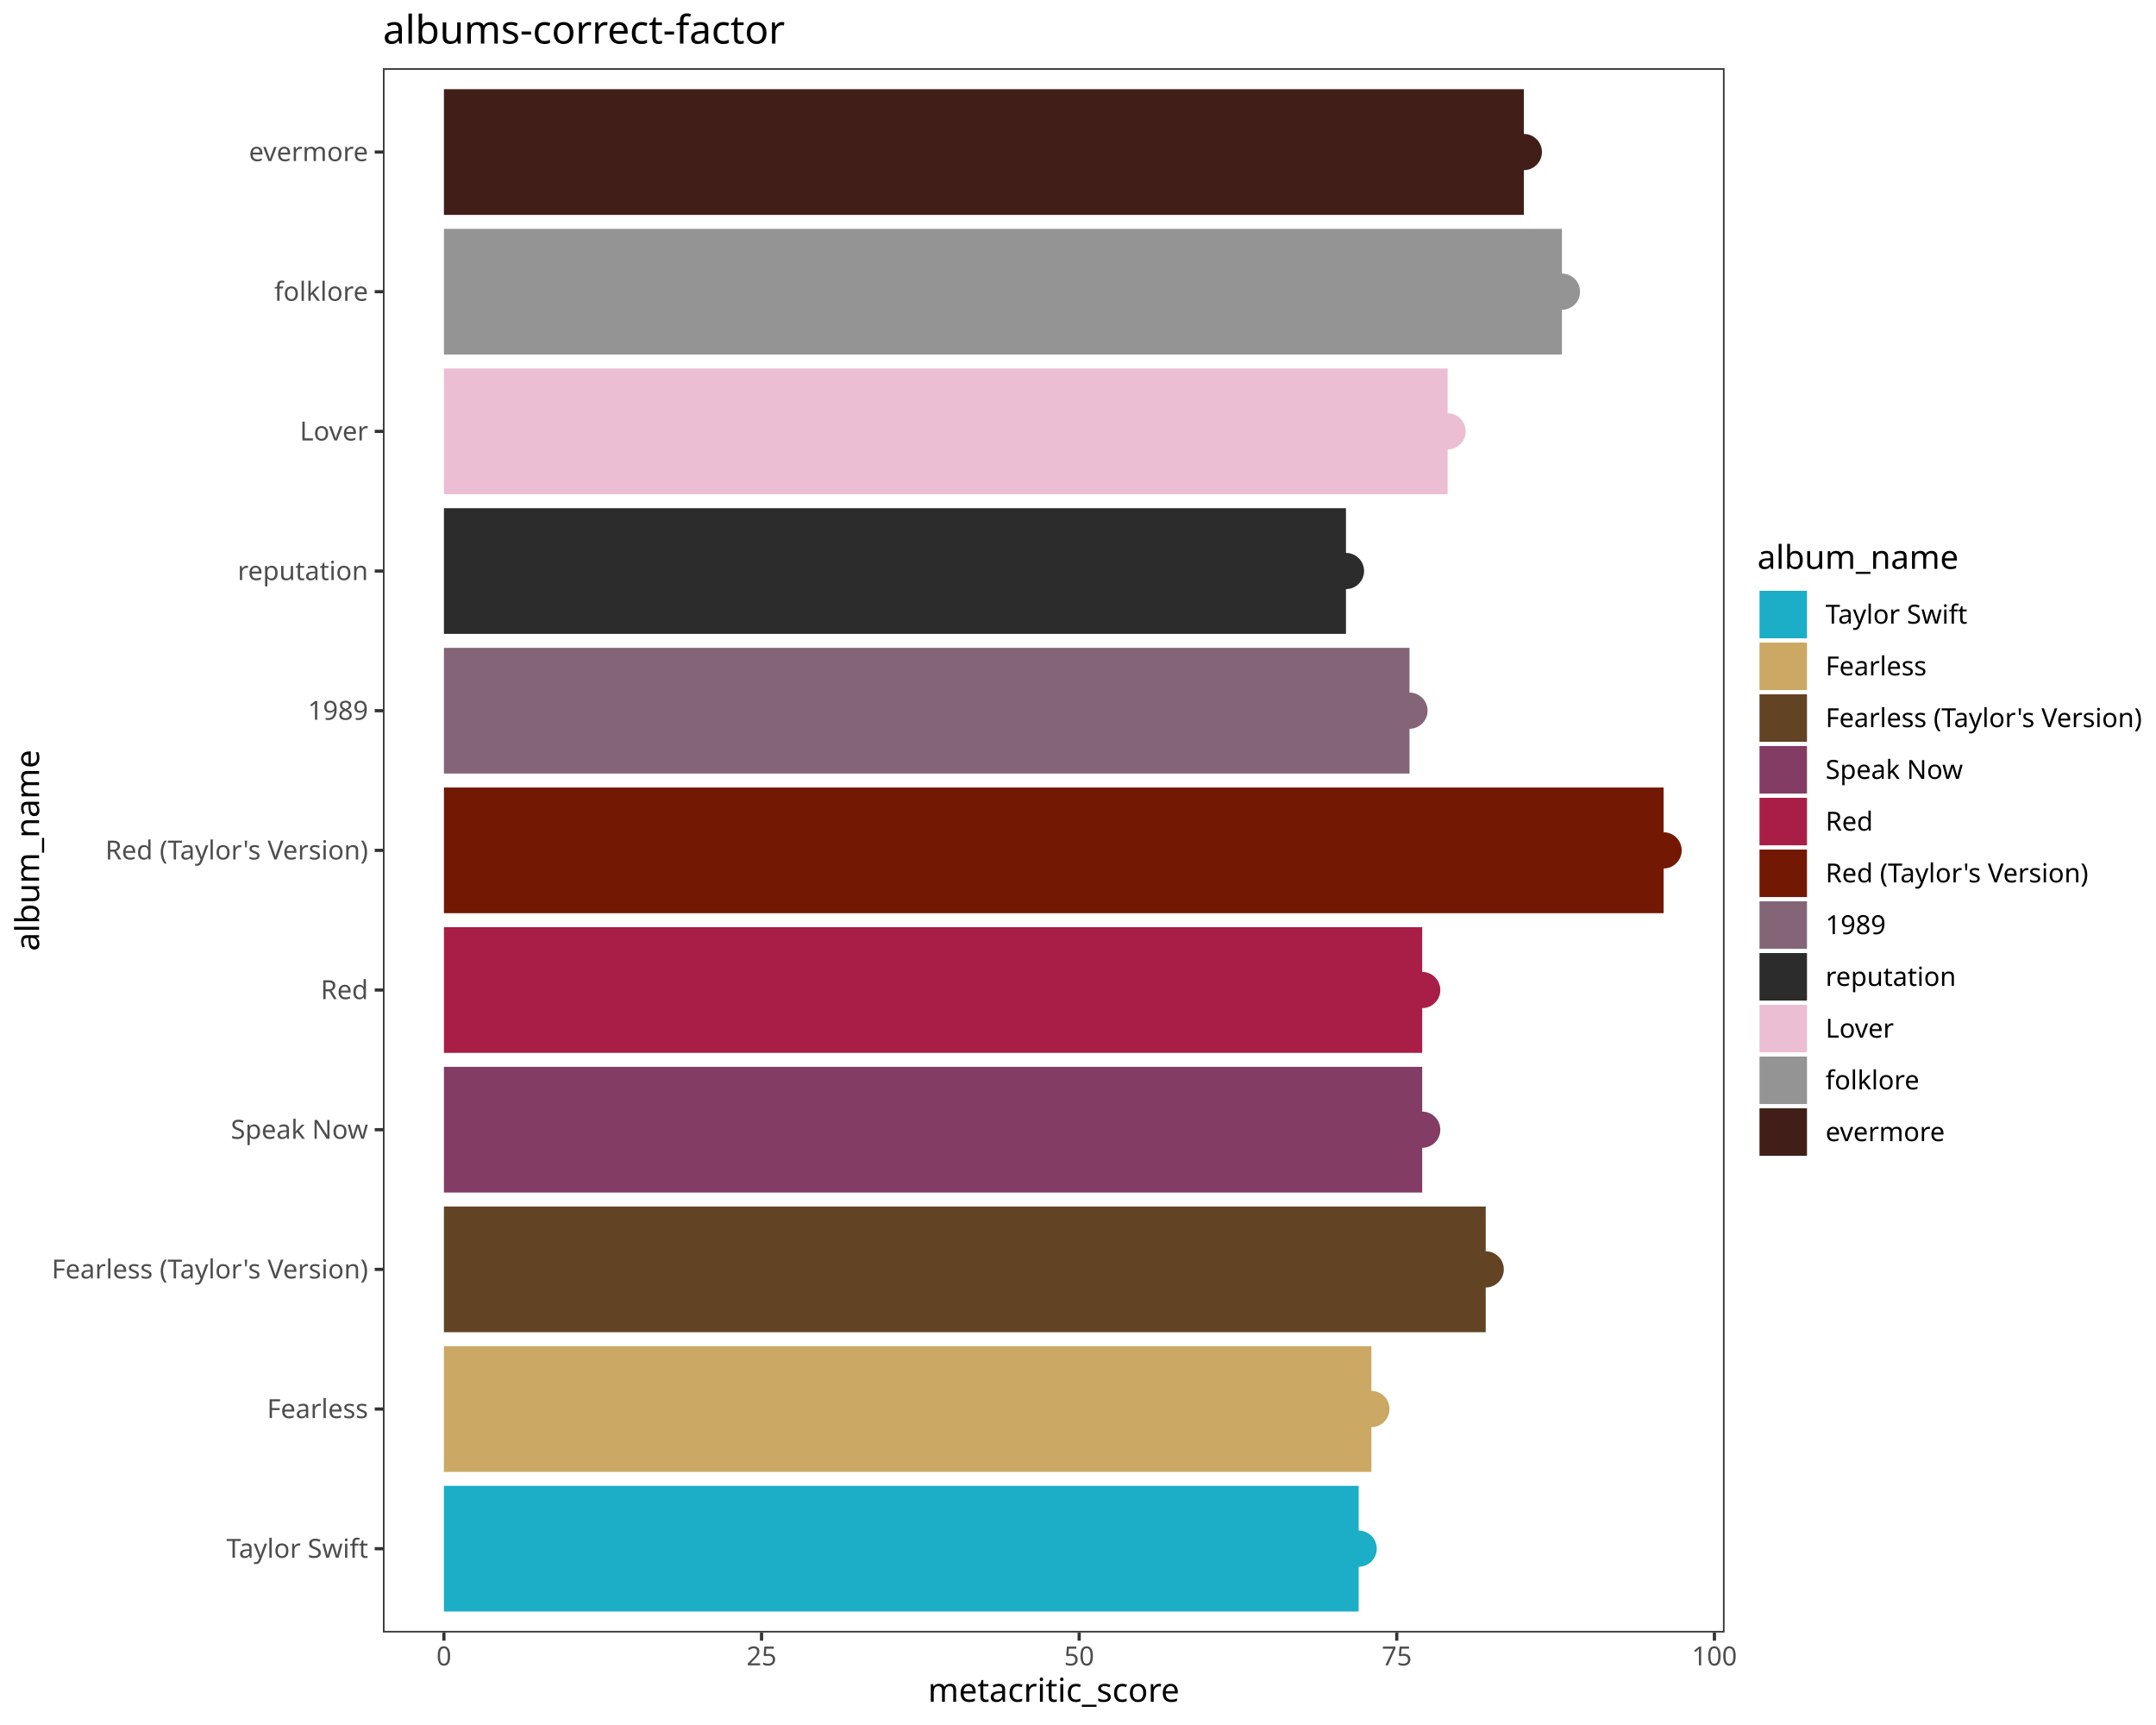
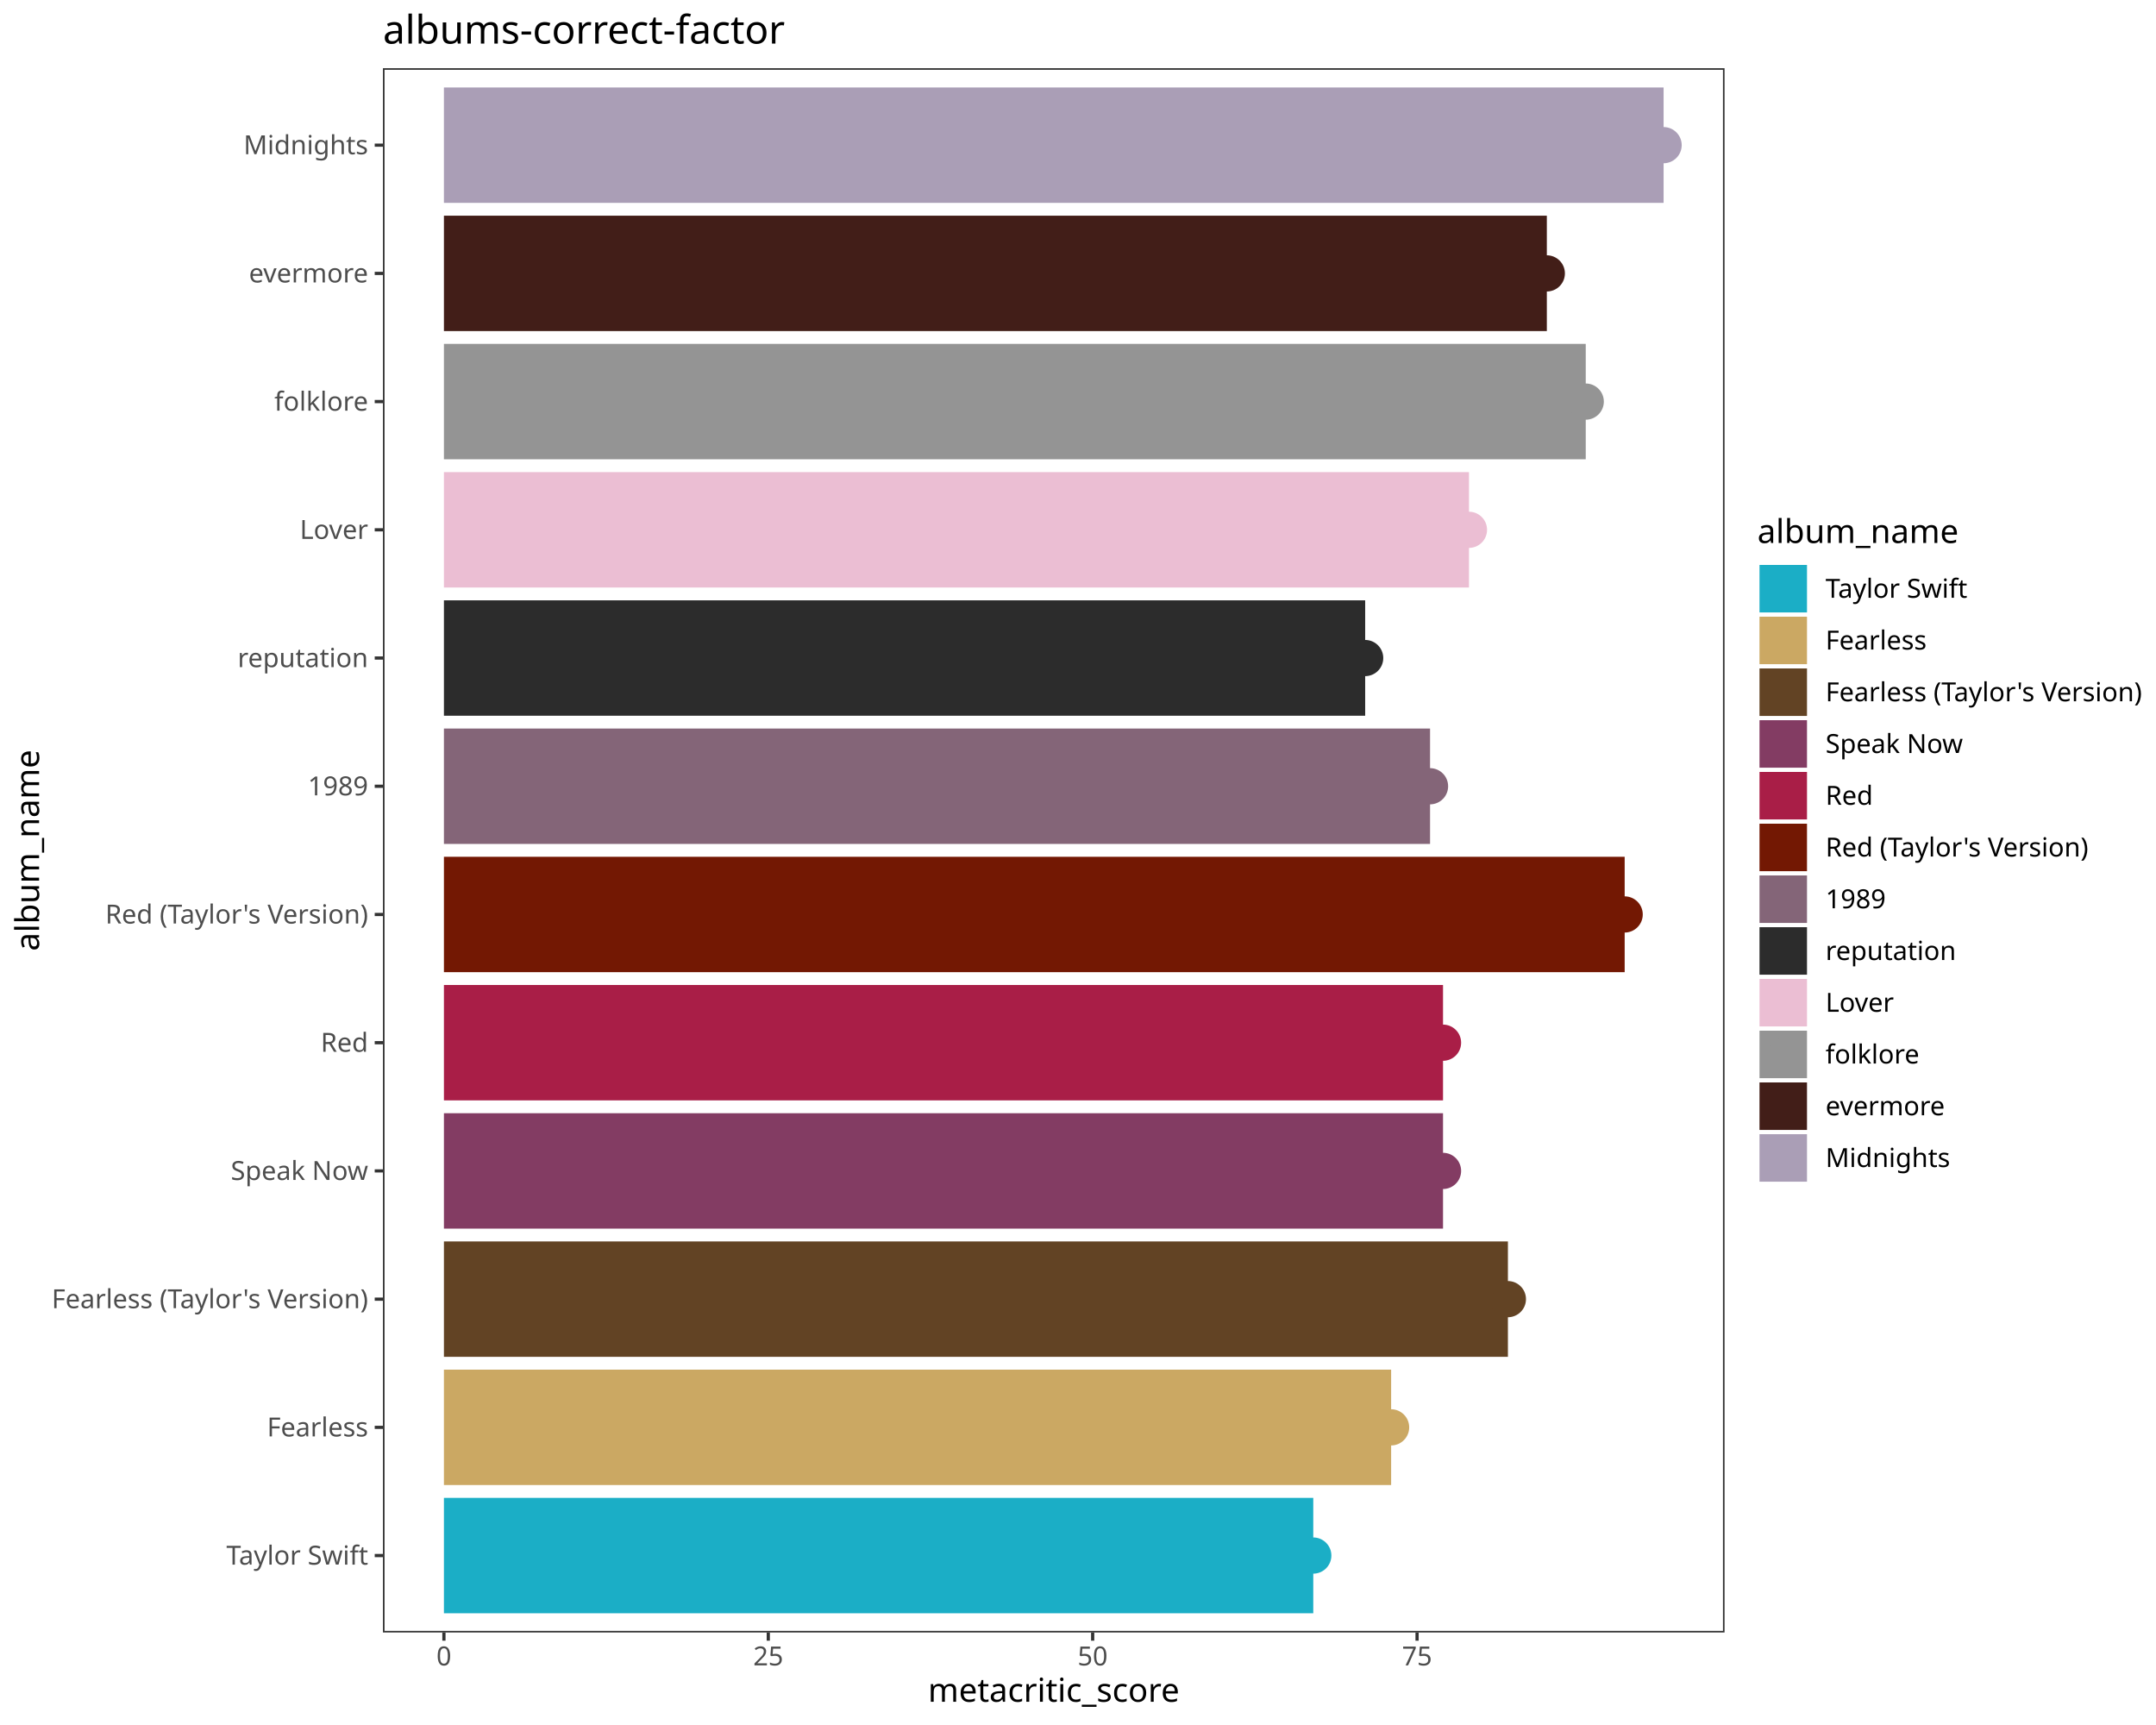
<svg xmlns="http://www.w3.org/2000/svg" class="svglite" data-engine-version="2.0" width="720.00pt" height="576.00pt" viewBox="0 0 720.00 576.00">
  <defs>
    <style type="text/css">
    .svglite line, .svglite polyline, .svglite polygon, .svglite path, .svglite rect, .svglite circle {
      fill: none;
      stroke: #000000;
      stroke-linecap: round;
      stroke-linejoin: round;
      stroke-miterlimit: 10.00;
    }
  </style>
  </defs>
  <rect width="100%" height="100%" style="stroke: none; fill: #FFFFFF;" />
  <defs>
    <clipPath id="cpMC4wMHw3MjAuMDB8MC4wMHw1NzYuMDA=">
      <rect x="0.00" y="0.00" width="720.00" height="576.00" />
    </clipPath>
  </defs>
  <g clip-path="url(#cpMC4wMHw3MjAuMDB8MC4wMHw1NzYuMDA=)">
    <rect x="0.00" y="0.00" width="720.00" height="576.00" style="stroke-width: 1.07; stroke: #FFFFFF; fill: #FFFFFF;" />
  </g>
  <defs>
    <clipPath id="cpMTI3Ljg4fDU3NS45M3wyMi43OHw1NDUuMTE=">
      <rect x="127.88" y="22.78" width="448.04" height="522.33" />
    </clipPath>
  </defs>
  <g clip-path="url(#cpMTI3Ljg4fDU3NS45M3wyMi43OHw1NDUuMTE=)">
    <rect x="127.88" y="22.78" width="448.04" height="522.33" style="stroke-width: 1.07; stroke: none; fill: #FFFFFF;" />
-     <rect x="148.25" y="496.14" width="305.48" height="41.97" style="stroke-width: 1.07; stroke: none; stroke-linecap: square; stroke-linejoin: miter; fill: #1BAEC6;" />
-     <rect x="148.25" y="449.51" width="309.73" height="41.97" style="stroke-width: 1.07; stroke: none; stroke-linecap: square; stroke-linejoin: miter; fill: #CBA863;" />
-     <rect x="148.25" y="356.23" width="326.70" height="41.97" style="stroke-width: 1.07; stroke: none; stroke-linecap: square; stroke-linejoin: miter; fill: #833C63;" />
-     <rect x="148.25" y="309.60" width="326.70" height="41.97" style="stroke-width: 1.07; stroke: none; stroke-linecap: square; stroke-linejoin: miter; fill: #A91E47;" />
-     <rect x="148.25" y="216.33" width="322.46" height="41.97" style="stroke-width: 1.07; stroke: none; stroke-linecap: square; stroke-linejoin: miter; fill: #846578;" />
-     <rect x="148.25" y="169.69" width="301.24" height="41.97" style="stroke-width: 1.07; stroke: none; stroke-linecap: square; stroke-linejoin: miter; fill: #2C2C2C;" />
-     <rect x="148.25" y="123.05" width="335.18" height="41.97" style="stroke-width: 1.07; stroke: none; stroke-linecap: square; stroke-linejoin: miter; fill: #EBBED3;" />
-     <rect x="148.25" y="76.42" width="373.37" height="41.97" style="stroke-width: 1.07; stroke: none; stroke-linecap: square; stroke-linejoin: miter; fill: #949494;" />
-     <rect x="148.25" y="29.78" width="360.64" height="41.97" style="stroke-width: 1.07; stroke: none; stroke-linecap: square; stroke-linejoin: miter; fill: #421E18;" />
-     <rect x="148.25" y="402.87" width="347.91" height="41.97" style="stroke-width: 1.07; stroke: none; stroke-linecap: square; stroke-linejoin: miter; fill: #624324;" />
-     <rect x="148.25" y="262.96" width="407.31" height="41.97" style="stroke-width: 1.07; stroke: none; stroke-linecap: square; stroke-linejoin: miter; fill: #731803;" />
-     <circle cx="453.73" cy="517.13" r="5.69" style="stroke-width: 0.71; stroke: #1BAEC6; fill: #1BAEC6;" />
-     <circle cx="457.97" cy="470.49" r="5.69" style="stroke-width: 0.71; stroke: #CBA863; fill: #CBA863;" />
-     <circle cx="474.95" cy="377.22" r="5.69" style="stroke-width: 0.71; stroke: #833C63; fill: #833C63;" />
-     <circle cx="474.95" cy="330.58" r="5.69" style="stroke-width: 0.71; stroke: #A91E47; fill: #A91E47;" />
-     <circle cx="470.70" cy="237.31" r="5.69" style="stroke-width: 0.71; stroke: #846578; fill: #846578;" />
-     <circle cx="449.49" cy="190.67" r="5.69" style="stroke-width: 0.71; stroke: #2C2C2C; fill: #2C2C2C;" />
-     <circle cx="483.43" cy="144.04" r="5.69" style="stroke-width: 0.71; stroke: #EBBED3; fill: #EBBED3;" />
-     <circle cx="521.62" cy="97.40" r="5.69" style="stroke-width: 0.71; stroke: #949494; fill: #949494;" />
-     <circle cx="508.89" cy="50.77" r="5.69" style="stroke-width: 0.71; stroke: #421E18; fill: #421E18;" />
-     <circle cx="496.16" cy="423.86" r="5.69" style="stroke-width: 0.71; stroke: #624324; fill: #624324;" />
-     <circle cx="555.56" cy="283.95" r="5.69" style="stroke-width: 0.71; stroke: #731803; fill: #731803;" />
+     <rect x="148.25" y="500.16" width="290.32" height="38.53" style="stroke-width: 1.07; stroke: none; stroke-linecap: square; stroke-linejoin: miter; fill: #1BAEC6;" />
+     <rect x="148.25" y="457.34" width="316.32" height="38.53" style="stroke-width: 1.07; stroke: none; stroke-linecap: square; stroke-linejoin: miter; fill: #CBA863;" />
+     <rect x="148.25" y="371.72" width="333.65" height="38.53" style="stroke-width: 1.07; stroke: none; stroke-linecap: square; stroke-linejoin: miter; fill: #833C63;" />
+     <rect x="148.25" y="328.90" width="333.65" height="38.53" style="stroke-width: 1.07; stroke: none; stroke-linecap: square; stroke-linejoin: miter; fill: #A91E47;" />
+     <rect x="148.25" y="243.27" width="329.32" height="38.53" style="stroke-width: 1.07; stroke: none; stroke-linecap: square; stroke-linejoin: miter; fill: #846578;" />
+     <rect x="148.25" y="200.46" width="307.65" height="38.53" style="stroke-width: 1.07; stroke: none; stroke-linecap: square; stroke-linejoin: miter; fill: #2C2C2C;" />
+     <rect x="148.25" y="157.65" width="342.32" height="38.53" style="stroke-width: 1.07; stroke: none; stroke-linecap: square; stroke-linejoin: miter; fill: #EBBED3;" />
+     <rect x="148.25" y="114.83" width="381.31" height="38.53" style="stroke-width: 1.07; stroke: none; stroke-linecap: square; stroke-linejoin: miter; fill: #949494;" />
+     <rect x="148.25" y="72.02" width="368.32" height="38.53" style="stroke-width: 1.07; stroke: none; stroke-linecap: square; stroke-linejoin: miter; fill: #421E18;" />
+     <rect x="148.25" y="414.53" width="355.32" height="38.53" style="stroke-width: 1.07; stroke: none; stroke-linecap: square; stroke-linejoin: miter; fill: #624324;" />
+     <rect x="148.25" y="286.09" width="394.31" height="38.53" style="stroke-width: 1.07; stroke: none; stroke-linecap: square; stroke-linejoin: miter; fill: #731803;" />
+     <rect x="148.25" y="29.21" width="407.31" height="38.53" style="stroke-width: 1.07; stroke: none; stroke-linecap: square; stroke-linejoin: miter; fill: #AA9EB6;" />
+     <circle cx="438.57" cy="519.42" r="5.69" style="stroke-width: 0.71; stroke: #1BAEC6; fill: #1BAEC6;" />
+     <circle cx="464.56" cy="476.61" r="5.69" style="stroke-width: 0.71; stroke: #CBA863; fill: #CBA863;" />
+     <circle cx="481.90" cy="390.98" r="5.69" style="stroke-width: 0.71; stroke: #833C63; fill: #833C63;" />
+     <circle cx="481.90" cy="348.17" r="5.69" style="stroke-width: 0.71; stroke: #A91E47; fill: #A91E47;" />
+     <circle cx="477.56" cy="262.54" r="5.69" style="stroke-width: 0.71; stroke: #846578; fill: #846578;" />
+     <circle cx="455.90" cy="219.73" r="5.69" style="stroke-width: 0.71; stroke: #2C2C2C; fill: #2C2C2C;" />
+     <circle cx="490.56" cy="176.91" r="5.69" style="stroke-width: 0.71; stroke: #EBBED3; fill: #EBBED3;" />
+     <circle cx="529.56" cy="134.10" r="5.69" style="stroke-width: 0.71; stroke: #949494; fill: #949494;" />
+     <circle cx="516.56" cy="91.29" r="5.69" style="stroke-width: 0.71; stroke: #421E18; fill: #421E18;" />
+     <circle cx="503.56" cy="433.80" r="5.69" style="stroke-width: 0.71; stroke: #624324; fill: #624324;" />
+     <circle cx="542.56" cy="305.35" r="5.69" style="stroke-width: 0.71; stroke: #731803; fill: #731803;" />
+     <circle cx="555.56" cy="48.47" r="5.69" style="stroke-width: 0.71; stroke: #AA9EB6; fill: #AA9EB6;" />
    <rect x="127.88" y="22.78" width="448.04" height="522.33" style="stroke-width: 1.07; stroke: #333333;" />
  </g>
  <g clip-path="url(#cpMC4wMHw3MjAuMDB8MC4wMHw1NzYuMDA=)">
-     <text x="122.95" y="520.16" text-anchor="end" style="font-size: 8.80px; fill: #4D4D4D; font-family: sans;" textLength="45.97px" lengthAdjust="spacingAndGlyphs">Taylor Swift</text>
-     <text x="122.95" y="473.52" text-anchor="end" style="font-size: 8.80px; fill: #4D4D4D; font-family: sans;" textLength="33.75px" lengthAdjust="spacingAndGlyphs">Fearless</text>
-     <text x="122.95" y="426.89" text-anchor="end" style="font-size: 8.80px; fill: #4D4D4D; font-family: sans;" textLength="104.88px" lengthAdjust="spacingAndGlyphs">Fearless (Taylor's Version)</text>
-     <text x="122.95" y="380.25" text-anchor="end" style="font-size: 8.80px; fill: #4D4D4D; font-family: sans;" textLength="45.01px" lengthAdjust="spacingAndGlyphs">Speak Now</text>
-     <text x="122.95" y="333.61" text-anchor="end" style="font-size: 8.80px; fill: #4D4D4D; font-family: sans;" textLength="16.15px" lengthAdjust="spacingAndGlyphs">Red</text>
-     <text x="122.95" y="286.98" text-anchor="end" style="font-size: 8.80px; fill: #4D4D4D; font-family: sans;" textLength="87.27px" lengthAdjust="spacingAndGlyphs">Red (Taylor's Version)</text>
-     <text x="122.95" y="240.34" text-anchor="end" style="font-size: 8.80px; fill: #4D4D4D; font-family: sans;" textLength="19.58px" lengthAdjust="spacingAndGlyphs">1989</text>
-     <text x="122.95" y="193.70" text-anchor="end" style="font-size: 8.80px; fill: #4D4D4D; font-family: sans;" textLength="39.14px" lengthAdjust="spacingAndGlyphs">reputation</text>
-     <text x="122.95" y="147.07" text-anchor="end" style="font-size: 8.80px; fill: #4D4D4D; font-family: sans;" textLength="22.02px" lengthAdjust="spacingAndGlyphs">Lover</text>
-     <text x="122.95" y="100.43" text-anchor="end" style="font-size: 8.80px; fill: #4D4D4D; font-family: sans;" textLength="28.37px" lengthAdjust="spacingAndGlyphs">folklore</text>
-     <text x="122.95" y="53.79" text-anchor="end" style="font-size: 8.80px; fill: #4D4D4D; font-family: sans;" textLength="37.18px" lengthAdjust="spacingAndGlyphs">evermore</text>
-     <polyline points="125.14,517.13 127.88,517.13 " style="stroke-width: 1.07; stroke: #333333; stroke-linecap: butt;" />
-     <polyline points="125.14,470.49 127.88,470.49 " style="stroke-width: 1.07; stroke: #333333; stroke-linecap: butt;" />
-     <polyline points="125.14,423.86 127.88,423.86 " style="stroke-width: 1.07; stroke: #333333; stroke-linecap: butt;" />
-     <polyline points="125.14,377.22 127.88,377.22 " style="stroke-width: 1.07; stroke: #333333; stroke-linecap: butt;" />
-     <polyline points="125.14,330.58 127.88,330.58 " style="stroke-width: 1.07; stroke: #333333; stroke-linecap: butt;" />
-     <polyline points="125.14,283.95 127.88,283.95 " style="stroke-width: 1.07; stroke: #333333; stroke-linecap: butt;" />
-     <polyline points="125.14,237.31 127.88,237.31 " style="stroke-width: 1.07; stroke: #333333; stroke-linecap: butt;" />
-     <polyline points="125.14,190.67 127.88,190.67 " style="stroke-width: 1.07; stroke: #333333; stroke-linecap: butt;" />
-     <polyline points="125.14,144.04 127.88,144.04 " style="stroke-width: 1.07; stroke: #333333; stroke-linecap: butt;" />
-     <polyline points="125.14,97.40 127.88,97.40 " style="stroke-width: 1.07; stroke: #333333; stroke-linecap: butt;" />
-     <polyline points="125.14,50.77 127.88,50.77 " style="stroke-width: 1.07; stroke: #333333; stroke-linecap: butt;" />
+     <text x="122.95" y="522.45" text-anchor="end" style="font-size: 8.80px; fill: #4D4D4D; font-family: sans;" textLength="45.97px" lengthAdjust="spacingAndGlyphs">Taylor Swift</text>
+     <text x="122.95" y="479.64" text-anchor="end" style="font-size: 8.80px; fill: #4D4D4D; font-family: sans;" textLength="33.75px" lengthAdjust="spacingAndGlyphs">Fearless</text>
+     <text x="122.95" y="436.82" text-anchor="end" style="font-size: 8.80px; fill: #4D4D4D; font-family: sans;" textLength="104.88px" lengthAdjust="spacingAndGlyphs">Fearless (Taylor's Version)</text>
+     <text x="122.95" y="394.01" text-anchor="end" style="font-size: 8.80px; fill: #4D4D4D; font-family: sans;" textLength="45.01px" lengthAdjust="spacingAndGlyphs">Speak Now</text>
+     <text x="122.95" y="351.20" text-anchor="end" style="font-size: 8.80px; fill: #4D4D4D; font-family: sans;" textLength="16.15px" lengthAdjust="spacingAndGlyphs">Red</text>
+     <text x="122.95" y="308.38" text-anchor="end" style="font-size: 8.80px; fill: #4D4D4D; font-family: sans;" textLength="87.27px" lengthAdjust="spacingAndGlyphs">Red (Taylor's Version)</text>
+     <text x="122.95" y="265.57" text-anchor="end" style="font-size: 8.80px; fill: #4D4D4D; font-family: sans;" textLength="19.58px" lengthAdjust="spacingAndGlyphs">1989</text>
+     <text x="122.95" y="222.76" text-anchor="end" style="font-size: 8.80px; fill: #4D4D4D; font-family: sans;" textLength="39.14px" lengthAdjust="spacingAndGlyphs">reputation</text>
+     <text x="122.95" y="179.94" text-anchor="end" style="font-size: 8.80px; fill: #4D4D4D; font-family: sans;" textLength="22.02px" lengthAdjust="spacingAndGlyphs">Lover</text>
+     <text x="122.95" y="137.13" text-anchor="end" style="font-size: 8.80px; fill: #4D4D4D; font-family: sans;" textLength="28.37px" lengthAdjust="spacingAndGlyphs">folklore</text>
+     <text x="122.95" y="94.31" text-anchor="end" style="font-size: 8.80px; fill: #4D4D4D; font-family: sans;" textLength="37.18px" lengthAdjust="spacingAndGlyphs">evermore</text>
+     <text x="122.95" y="51.50" text-anchor="end" style="font-size: 8.80px; fill: #4D4D4D; font-family: sans;" textLength="37.67px" lengthAdjust="spacingAndGlyphs">Midnights</text>
+     <polyline points="125.14,519.42 127.88,519.42 " style="stroke-width: 1.07; stroke: #333333; stroke-linecap: butt;" />
+     <polyline points="125.14,476.61 127.88,476.61 " style="stroke-width: 1.07; stroke: #333333; stroke-linecap: butt;" />
+     <polyline points="125.14,433.80 127.88,433.80 " style="stroke-width: 1.07; stroke: #333333; stroke-linecap: butt;" />
+     <polyline points="125.14,390.98 127.88,390.98 " style="stroke-width: 1.07; stroke: #333333; stroke-linecap: butt;" />
+     <polyline points="125.14,348.17 127.88,348.17 " style="stroke-width: 1.07; stroke: #333333; stroke-linecap: butt;" />
+     <polyline points="125.14,305.35 127.88,305.35 " style="stroke-width: 1.07; stroke: #333333; stroke-linecap: butt;" />
+     <polyline points="125.14,262.54 127.88,262.54 " style="stroke-width: 1.07; stroke: #333333; stroke-linecap: butt;" />
+     <polyline points="125.14,219.73 127.88,219.73 " style="stroke-width: 1.07; stroke: #333333; stroke-linecap: butt;" />
+     <polyline points="125.14,176.91 127.88,176.91 " style="stroke-width: 1.07; stroke: #333333; stroke-linecap: butt;" />
+     <polyline points="125.14,134.10 127.88,134.10 " style="stroke-width: 1.07; stroke: #333333; stroke-linecap: butt;" />
+     <polyline points="125.14,91.29 127.88,91.29 " style="stroke-width: 1.07; stroke: #333333; stroke-linecap: butt;" />
+     <polyline points="125.14,48.47 127.88,48.47 " style="stroke-width: 1.07; stroke: #333333; stroke-linecap: butt;" />
    <polyline points="148.25,547.85 148.25,545.11 " style="stroke-width: 1.07; stroke: #333333; stroke-linecap: butt;" />
-     <polyline points="254.32,547.85 254.32,545.11 " style="stroke-width: 1.07; stroke: #333333; stroke-linecap: butt;" />
-     <polyline points="360.39,547.85 360.39,545.11 " style="stroke-width: 1.07; stroke: #333333; stroke-linecap: butt;" />
-     <polyline points="466.46,547.85 466.46,545.11 " style="stroke-width: 1.07; stroke: #333333; stroke-linecap: butt;" />
-     <polyline points="572.53,547.85 572.53,545.11 " style="stroke-width: 1.07; stroke: #333333; stroke-linecap: butt;" />
+     <polyline points="256.57,547.85 256.57,545.11 " style="stroke-width: 1.07; stroke: #333333; stroke-linecap: butt;" />
+     <polyline points="364.90,547.85 364.90,545.11 " style="stroke-width: 1.07; stroke: #333333; stroke-linecap: butt;" />
+     <polyline points="473.23,547.85 473.23,545.11 " style="stroke-width: 1.07; stroke: #333333; stroke-linecap: butt;" />
    <text x="148.25" y="556.10" text-anchor="middle" style="font-size: 8.80px; fill: #4D4D4D; font-family: sans;" textLength="4.89px" lengthAdjust="spacingAndGlyphs">0</text>
-     <text x="254.32" y="556.10" text-anchor="middle" style="font-size: 8.80px; fill: #4D4D4D; font-family: sans;" textLength="9.79px" lengthAdjust="spacingAndGlyphs">25</text>
-     <text x="360.39" y="556.10" text-anchor="middle" style="font-size: 8.80px; fill: #4D4D4D; font-family: sans;" textLength="9.79px" lengthAdjust="spacingAndGlyphs">50</text>
-     <text x="466.46" y="556.10" text-anchor="middle" style="font-size: 8.80px; fill: #4D4D4D; font-family: sans;" textLength="9.79px" lengthAdjust="spacingAndGlyphs">75</text>
-     <text x="572.53" y="556.10" text-anchor="middle" style="font-size: 8.80px; fill: #4D4D4D; font-family: sans;" textLength="14.68px" lengthAdjust="spacingAndGlyphs">100</text>
+     <text x="256.57" y="556.10" text-anchor="middle" style="font-size: 8.80px; fill: #4D4D4D; font-family: sans;" textLength="9.79px" lengthAdjust="spacingAndGlyphs">25</text>
+     <text x="364.90" y="556.10" text-anchor="middle" style="font-size: 8.80px; fill: #4D4D4D; font-family: sans;" textLength="9.79px" lengthAdjust="spacingAndGlyphs">50</text>
+     <text x="473.23" y="556.10" text-anchor="middle" style="font-size: 8.80px; fill: #4D4D4D; font-family: sans;" textLength="9.79px" lengthAdjust="spacingAndGlyphs">75</text>
    <text x="351.90" y="568.24" text-anchor="middle" style="font-size: 11.00px; font-family: sans;" textLength="80.10px" lengthAdjust="spacingAndGlyphs">metacritic_score</text>
    <text transform="translate(13.05,283.95) rotate(-90)" text-anchor="middle" style="font-size: 11.00px; font-family: sans;" textLength="63.60px" lengthAdjust="spacingAndGlyphs">album_name</text>
-     <rect x="586.88" y="181.24" width="127.64" height="205.41" style="stroke-width: 1.07; stroke: none; fill: #FFFFFF;" />
-     <text x="586.88" y="189.95" style="font-size: 11.00px; font-family: sans;" textLength="63.60px" lengthAdjust="spacingAndGlyphs">album_name</text>
-     <rect x="586.88" y="196.57" width="17.28" height="17.28" style="stroke-width: 1.07; stroke: none; fill: #FFFFFF;" />
-     <rect x="587.59" y="197.28" width="15.86" height="15.86" style="stroke-width: 1.07; stroke: none; stroke-linecap: square; stroke-linejoin: miter; fill: #1BAEC6;" />
-     <circle cx="595.52" cy="205.21" r="5.69" style="stroke-width: 0.71; stroke: #1BAEC6; fill: #1BAEC6;" />
-     <rect x="586.88" y="213.85" width="17.28" height="17.28" style="stroke-width: 1.07; stroke: none; fill: #FFFFFF;" />
-     <rect x="587.59" y="214.56" width="15.86" height="15.86" style="stroke-width: 1.07; stroke: none; stroke-linecap: square; stroke-linejoin: miter; fill: #CBA863;" />
-     <circle cx="595.52" cy="222.49" r="5.69" style="stroke-width: 0.71; stroke: #CBA863; fill: #CBA863;" />
-     <rect x="586.88" y="231.13" width="17.28" height="17.28" style="stroke-width: 1.07; stroke: none; fill: #FFFFFF;" />
-     <rect x="587.59" y="231.84" width="15.86" height="15.86" style="stroke-width: 1.07; stroke: none; stroke-linecap: square; stroke-linejoin: miter; fill: #624324;" />
-     <circle cx="595.52" cy="239.77" r="5.69" style="stroke-width: 0.71; stroke: #624324; fill: #624324;" />
-     <rect x="586.88" y="248.41" width="17.28" height="17.28" style="stroke-width: 1.07; stroke: none; fill: #FFFFFF;" />
-     <rect x="587.59" y="249.12" width="15.86" height="15.86" style="stroke-width: 1.07; stroke: none; stroke-linecap: square; stroke-linejoin: miter; fill: #833C63;" />
-     <circle cx="595.52" cy="257.05" r="5.69" style="stroke-width: 0.71; stroke: #833C63; fill: #833C63;" />
-     <rect x="586.88" y="265.69" width="17.28" height="17.28" style="stroke-width: 1.07; stroke: none; fill: #FFFFFF;" />
-     <rect x="587.59" y="266.40" width="15.86" height="15.86" style="stroke-width: 1.07; stroke: none; stroke-linecap: square; stroke-linejoin: miter; fill: #A91E47;" />
-     <circle cx="595.52" cy="274.33" r="5.69" style="stroke-width: 0.71; stroke: #A91E47; fill: #A91E47;" />
-     <rect x="586.88" y="282.97" width="17.28" height="17.28" style="stroke-width: 1.07; stroke: none; fill: #FFFFFF;" />
-     <rect x="587.59" y="283.68" width="15.86" height="15.86" style="stroke-width: 1.07; stroke: none; stroke-linecap: square; stroke-linejoin: miter; fill: #731803;" />
-     <circle cx="595.52" cy="291.61" r="5.69" style="stroke-width: 0.71; stroke: #731803; fill: #731803;" />
-     <rect x="586.88" y="300.25" width="17.28" height="17.28" style="stroke-width: 1.07; stroke: none; fill: #FFFFFF;" />
-     <rect x="587.59" y="300.96" width="15.86" height="15.86" style="stroke-width: 1.07; stroke: none; stroke-linecap: square; stroke-linejoin: miter; fill: #846578;" />
-     <circle cx="595.52" cy="308.89" r="5.69" style="stroke-width: 0.71; stroke: #846578; fill: #846578;" />
-     <rect x="586.88" y="317.53" width="17.28" height="17.28" style="stroke-width: 1.07; stroke: none; fill: #FFFFFF;" />
-     <rect x="587.59" y="318.24" width="15.86" height="15.86" style="stroke-width: 1.07; stroke: none; stroke-linecap: square; stroke-linejoin: miter; fill: #2C2C2C;" />
-     <circle cx="595.52" cy="326.17" r="5.69" style="stroke-width: 0.71; stroke: #2C2C2C; fill: #2C2C2C;" />
-     <rect x="586.88" y="334.81" width="17.28" height="17.28" style="stroke-width: 1.07; stroke: none; fill: #FFFFFF;" />
-     <rect x="587.59" y="335.52" width="15.86" height="15.86" style="stroke-width: 1.07; stroke: none; stroke-linecap: square; stroke-linejoin: miter; fill: #EBBED3;" />
-     <circle cx="595.52" cy="343.45" r="5.69" style="stroke-width: 0.71; stroke: #EBBED3; fill: #EBBED3;" />
-     <rect x="586.88" y="352.09" width="17.28" height="17.28" style="stroke-width: 1.07; stroke: none; fill: #FFFFFF;" />
-     <rect x="587.59" y="352.80" width="15.86" height="15.86" style="stroke-width: 1.07; stroke: none; stroke-linecap: square; stroke-linejoin: miter; fill: #949494;" />
-     <circle cx="595.52" cy="360.73" r="5.69" style="stroke-width: 0.71; stroke: #949494; fill: #949494;" />
-     <rect x="586.88" y="369.37" width="17.28" height="17.28" style="stroke-width: 1.07; stroke: none; fill: #FFFFFF;" />
-     <rect x="587.59" y="370.08" width="15.86" height="15.86" style="stroke-width: 1.07; stroke: none; stroke-linecap: square; stroke-linejoin: miter; fill: #421E18;" />
-     <circle cx="595.52" cy="378.01" r="5.69" style="stroke-width: 0.71; stroke: #421E18; fill: #421E18;" />
-     <text x="609.64" y="208.24" style="font-size: 8.80px; font-family: sans;" textLength="45.97px" lengthAdjust="spacingAndGlyphs">Taylor Swift</text>
-     <text x="609.64" y="225.52" style="font-size: 8.80px; font-family: sans;" textLength="33.75px" lengthAdjust="spacingAndGlyphs">Fearless</text>
-     <text x="609.64" y="242.80" style="font-size: 8.80px; font-family: sans;" textLength="104.88px" lengthAdjust="spacingAndGlyphs">Fearless (Taylor's Version)</text>
-     <text x="609.64" y="260.08" style="font-size: 8.80px; font-family: sans;" textLength="45.01px" lengthAdjust="spacingAndGlyphs">Speak Now</text>
-     <text x="609.64" y="277.36" style="font-size: 8.80px; font-family: sans;" textLength="16.15px" lengthAdjust="spacingAndGlyphs">Red</text>
-     <text x="609.64" y="294.64" style="font-size: 8.80px; font-family: sans;" textLength="87.27px" lengthAdjust="spacingAndGlyphs">Red (Taylor's Version)</text>
-     <text x="609.64" y="311.92" style="font-size: 8.80px; font-family: sans;" textLength="19.58px" lengthAdjust="spacingAndGlyphs">1989</text>
-     <text x="609.64" y="329.20" style="font-size: 8.80px; font-family: sans;" textLength="39.14px" lengthAdjust="spacingAndGlyphs">reputation</text>
-     <text x="609.64" y="346.48" style="font-size: 8.80px; font-family: sans;" textLength="22.02px" lengthAdjust="spacingAndGlyphs">Lover</text>
-     <text x="609.64" y="363.76" style="font-size: 8.80px; font-family: sans;" textLength="28.37px" lengthAdjust="spacingAndGlyphs">folklore</text>
-     <text x="609.64" y="381.04" style="font-size: 8.80px; font-family: sans;" textLength="37.18px" lengthAdjust="spacingAndGlyphs">evermore</text>
+     <rect x="586.88" y="172.60" width="127.64" height="222.69" style="stroke-width: 1.07; stroke: none; fill: #FFFFFF;" />
+     <text x="586.88" y="181.31" style="font-size: 11.00px; font-family: sans;" textLength="63.60px" lengthAdjust="spacingAndGlyphs">album_name</text>
+     <rect x="586.88" y="187.93" width="17.28" height="17.28" style="stroke-width: 1.07; stroke: none; fill: #FFFFFF;" />
+     <rect x="587.59" y="188.64" width="15.86" height="15.86" style="stroke-width: 1.07; stroke: none; stroke-linecap: square; stroke-linejoin: miter; fill: #1BAEC6;" />
+     <circle cx="595.52" cy="196.57" r="5.69" style="stroke-width: 0.71; stroke: #1BAEC6; fill: #1BAEC6;" />
+     <rect x="586.88" y="205.21" width="17.28" height="17.28" style="stroke-width: 1.07; stroke: none; fill: #FFFFFF;" />
+     <rect x="587.59" y="205.92" width="15.86" height="15.86" style="stroke-width: 1.07; stroke: none; stroke-linecap: square; stroke-linejoin: miter; fill: #CBA863;" />
+     <circle cx="595.52" cy="213.85" r="5.69" style="stroke-width: 0.71; stroke: #CBA863; fill: #CBA863;" />
+     <rect x="586.88" y="222.49" width="17.28" height="17.28" style="stroke-width: 1.07; stroke: none; fill: #FFFFFF;" />
+     <rect x="587.59" y="223.20" width="15.86" height="15.86" style="stroke-width: 1.07; stroke: none; stroke-linecap: square; stroke-linejoin: miter; fill: #624324;" />
+     <circle cx="595.52" cy="231.13" r="5.69" style="stroke-width: 0.71; stroke: #624324; fill: #624324;" />
+     <rect x="586.88" y="239.77" width="17.28" height="17.28" style="stroke-width: 1.07; stroke: none; fill: #FFFFFF;" />
+     <rect x="587.59" y="240.48" width="15.86" height="15.86" style="stroke-width: 1.07; stroke: none; stroke-linecap: square; stroke-linejoin: miter; fill: #833C63;" />
+     <circle cx="595.52" cy="248.41" r="5.69" style="stroke-width: 0.71; stroke: #833C63; fill: #833C63;" />
+     <rect x="586.88" y="257.05" width="17.28" height="17.28" style="stroke-width: 1.07; stroke: none; fill: #FFFFFF;" />
+     <rect x="587.59" y="257.76" width="15.86" height="15.86" style="stroke-width: 1.07; stroke: none; stroke-linecap: square; stroke-linejoin: miter; fill: #A91E47;" />
+     <circle cx="595.52" cy="265.69" r="5.69" style="stroke-width: 0.71; stroke: #A91E47; fill: #A91E47;" />
+     <rect x="586.88" y="274.33" width="17.28" height="17.28" style="stroke-width: 1.07; stroke: none; fill: #FFFFFF;" />
+     <rect x="587.59" y="275.04" width="15.86" height="15.86" style="stroke-width: 1.07; stroke: none; stroke-linecap: square; stroke-linejoin: miter; fill: #731803;" />
+     <circle cx="595.52" cy="282.97" r="5.69" style="stroke-width: 0.71; stroke: #731803; fill: #731803;" />
+     <rect x="586.88" y="291.61" width="17.28" height="17.28" style="stroke-width: 1.07; stroke: none; fill: #FFFFFF;" />
+     <rect x="587.59" y="292.32" width="15.86" height="15.86" style="stroke-width: 1.07; stroke: none; stroke-linecap: square; stroke-linejoin: miter; fill: #846578;" />
+     <circle cx="595.52" cy="300.25" r="5.69" style="stroke-width: 0.71; stroke: #846578; fill: #846578;" />
+     <rect x="586.88" y="308.89" width="17.28" height="17.28" style="stroke-width: 1.07; stroke: none; fill: #FFFFFF;" />
+     <rect x="587.59" y="309.60" width="15.86" height="15.86" style="stroke-width: 1.07; stroke: none; stroke-linecap: square; stroke-linejoin: miter; fill: #2C2C2C;" />
+     <circle cx="595.52" cy="317.53" r="5.69" style="stroke-width: 0.71; stroke: #2C2C2C; fill: #2C2C2C;" />
+     <rect x="586.88" y="326.17" width="17.28" height="17.28" style="stroke-width: 1.07; stroke: none; fill: #FFFFFF;" />
+     <rect x="587.59" y="326.88" width="15.86" height="15.86" style="stroke-width: 1.07; stroke: none; stroke-linecap: square; stroke-linejoin: miter; fill: #EBBED3;" />
+     <circle cx="595.52" cy="334.81" r="5.69" style="stroke-width: 0.71; stroke: #EBBED3; fill: #EBBED3;" />
+     <rect x="586.88" y="343.45" width="17.28" height="17.28" style="stroke-width: 1.07; stroke: none; fill: #FFFFFF;" />
+     <rect x="587.59" y="344.16" width="15.86" height="15.86" style="stroke-width: 1.07; stroke: none; stroke-linecap: square; stroke-linejoin: miter; fill: #949494;" />
+     <circle cx="595.52" cy="352.09" r="5.69" style="stroke-width: 0.71; stroke: #949494; fill: #949494;" />
+     <rect x="586.88" y="360.73" width="17.28" height="17.28" style="stroke-width: 1.07; stroke: none; fill: #FFFFFF;" />
+     <rect x="587.59" y="361.44" width="15.86" height="15.86" style="stroke-width: 1.07; stroke: none; stroke-linecap: square; stroke-linejoin: miter; fill: #421E18;" />
+     <circle cx="595.52" cy="369.37" r="5.69" style="stroke-width: 0.71; stroke: #421E18; fill: #421E18;" />
+     <rect x="586.88" y="378.01" width="17.28" height="17.28" style="stroke-width: 1.07; stroke: none; fill: #FFFFFF;" />
+     <rect x="587.59" y="378.72" width="15.86" height="15.86" style="stroke-width: 1.07; stroke: none; stroke-linecap: square; stroke-linejoin: miter; fill: #AA9EB6;" />
+     <circle cx="595.52" cy="386.65" r="5.69" style="stroke-width: 0.71; stroke: #AA9EB6; fill: #AA9EB6;" />
+     <text x="609.64" y="199.60" style="font-size: 8.80px; font-family: sans;" textLength="45.97px" lengthAdjust="spacingAndGlyphs">Taylor Swift</text>
+     <text x="609.64" y="216.88" style="font-size: 8.80px; font-family: sans;" textLength="33.75px" lengthAdjust="spacingAndGlyphs">Fearless</text>
+     <text x="609.64" y="234.16" style="font-size: 8.80px; font-family: sans;" textLength="104.88px" lengthAdjust="spacingAndGlyphs">Fearless (Taylor's Version)</text>
+     <text x="609.64" y="251.44" style="font-size: 8.80px; font-family: sans;" textLength="45.01px" lengthAdjust="spacingAndGlyphs">Speak Now</text>
+     <text x="609.64" y="268.72" style="font-size: 8.80px; font-family: sans;" textLength="16.15px" lengthAdjust="spacingAndGlyphs">Red</text>
+     <text x="609.64" y="286.00" style="font-size: 8.80px; font-family: sans;" textLength="87.27px" lengthAdjust="spacingAndGlyphs">Red (Taylor's Version)</text>
+     <text x="609.64" y="303.28" style="font-size: 8.80px; font-family: sans;" textLength="19.58px" lengthAdjust="spacingAndGlyphs">1989</text>
+     <text x="609.64" y="320.56" style="font-size: 8.80px; font-family: sans;" textLength="39.14px" lengthAdjust="spacingAndGlyphs">reputation</text>
+     <text x="609.64" y="337.84" style="font-size: 8.80px; font-family: sans;" textLength="22.02px" lengthAdjust="spacingAndGlyphs">Lover</text>
+     <text x="609.64" y="355.12" style="font-size: 8.80px; font-family: sans;" textLength="28.37px" lengthAdjust="spacingAndGlyphs">folklore</text>
+     <text x="609.64" y="372.40" style="font-size: 8.80px; font-family: sans;" textLength="37.18px" lengthAdjust="spacingAndGlyphs">evermore</text>
+     <text x="609.64" y="389.68" style="font-size: 8.80px; font-family: sans;" textLength="37.67px" lengthAdjust="spacingAndGlyphs">Midnights</text>
    <text x="127.88" y="14.56" style="font-size: 13.20px; font-family: sans;" textLength="124.72px" lengthAdjust="spacingAndGlyphs">albums-correct-factor</text>
  </g>
</svg>
